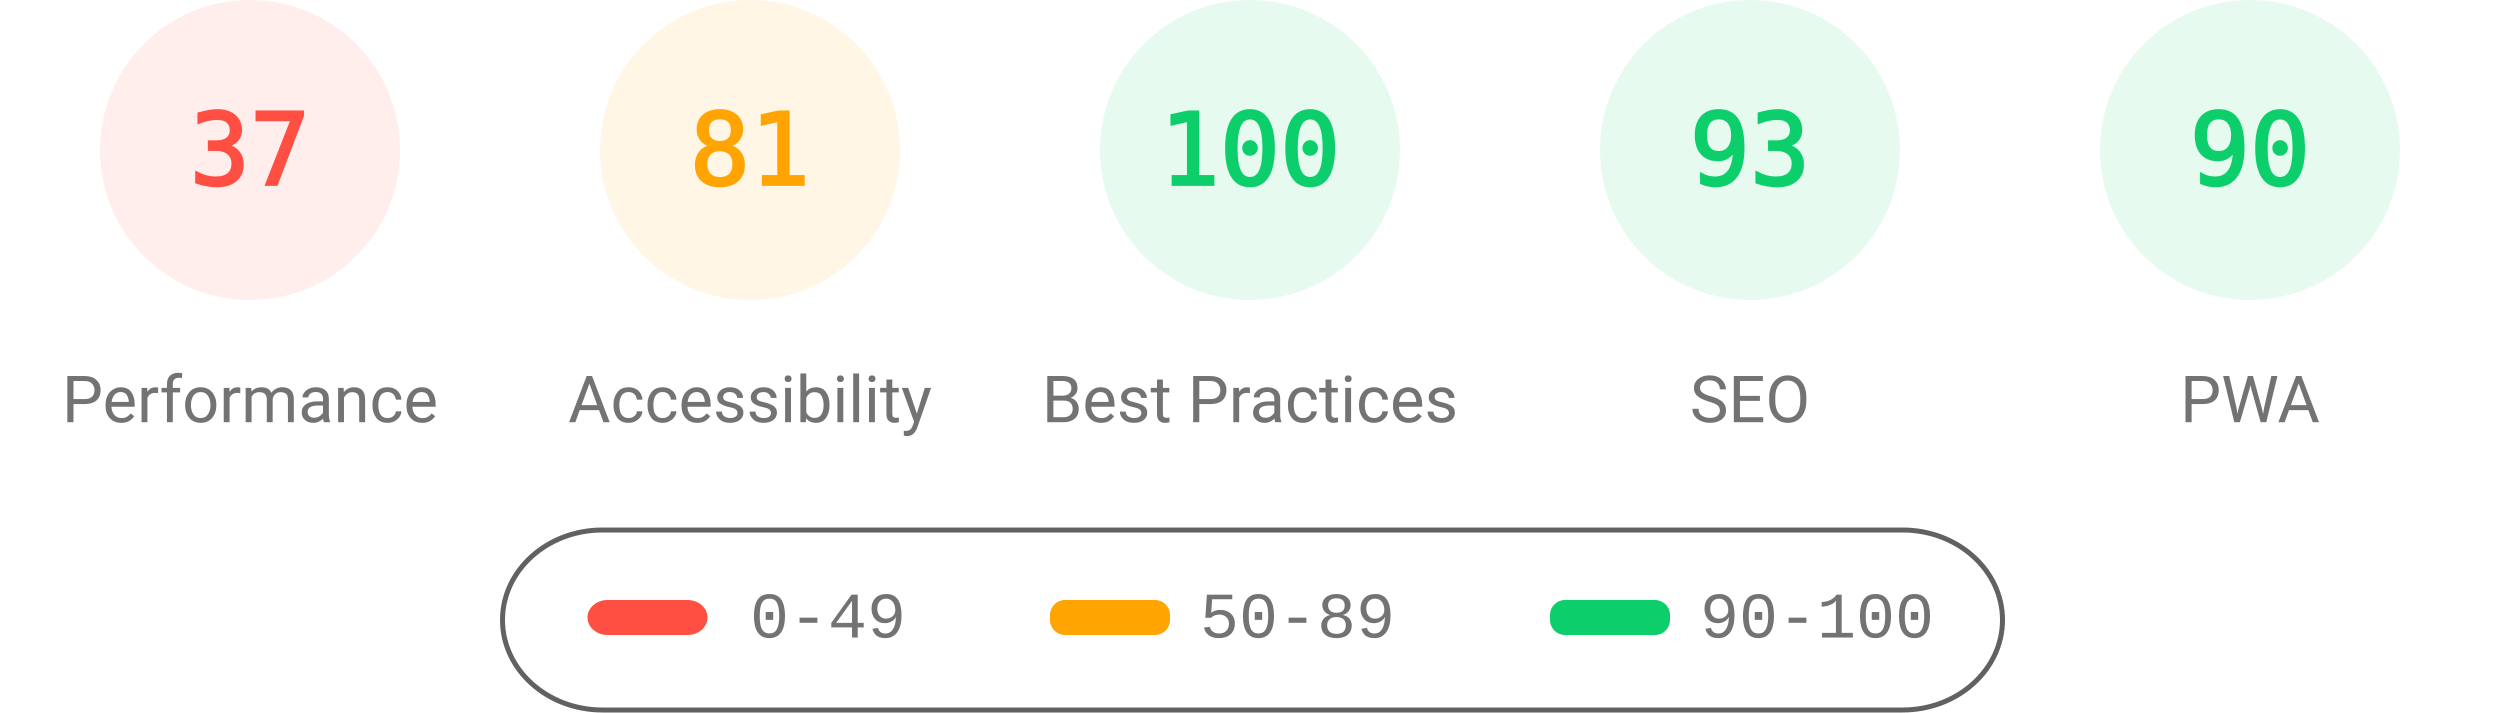
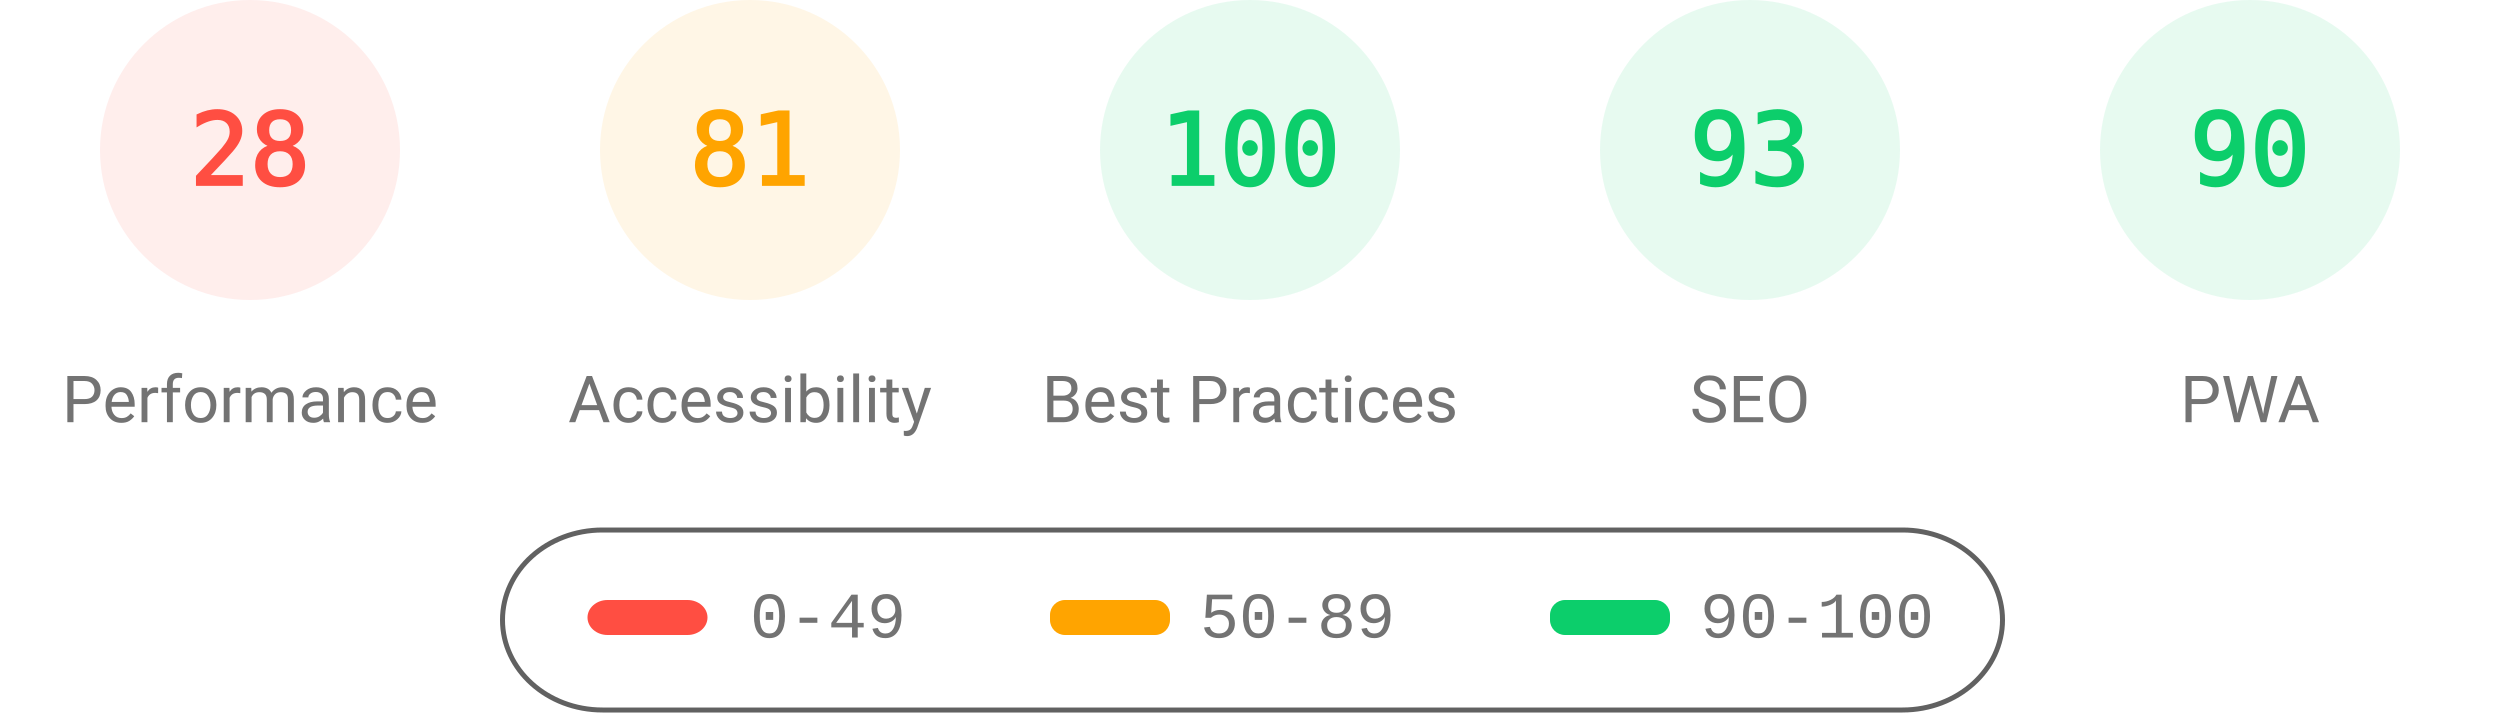
<svg xmlns="http://www.w3.org/2000/svg" fill="none" width="1000" height="285">
  <style>.gauge-base{opacity:.1}.gauge-arc{fill:none;animation-delay:250ms;stroke-linecap:round;transform:rotate(-90deg);transform-origin:100px 60px;animation:load-gauge 1s ease forwards}.guage-text{font-size:40px;font-family:monospace;text-align:center}.guage-red{color:#ff4e42;fill:#ff4e42;stroke:#ff4e42}.guage-orange{color:#ffa400;fill:#ffa400;stroke:#ffa400}.guage-green{color:#0cce6b;fill:#0cce6b;stroke:#0cce6b}.guage-undefined{color:#5c5c5c;fill:#5c5c5c;stroke:#5c5c5c}.guage-title{color:#737373;fill:#737373;stroke:none;font-size:26px;line-height:26px;font-family:Roboto,Halvetica,Arial,sans-serif}@keyframes load-gauge{from{stroke-dasharray:0 352.858}}</style>
  <svg class="guage-div guage-perf guage-red" viewBox="0 0 200 200" width="200" height="200">
    <circle class="gauge-base" r="56" cx="100" cy="60" stroke-width="8" />
-     <circle class="gauge-arc guage-arc-1" r="56" cx="100" cy="60" stroke-width="8" style="stroke-dasharray:130.187,351.858" />
-     <text class="guage-text" x="100" y="60" alignment-baseline="central" dominant-baseline="central" text-anchor="middle">37</text>
+     <circle class="gauge-arc guage-arc-1" r="56" cx="100" cy="60" stroke-width="8" style="stroke-dasharray:98.52,351.858" />
+     <text class="guage-text" x="100" y="60" alignment-baseline="central" dominant-baseline="central" text-anchor="middle">28</text>
    <text class="guage-title" x="100" y="160" alignment-baseline="central" dominant-baseline="central" text-anchor="middle">Performance</text>
  </svg>
  <svg class="guage-div guage-acc guage-orange" viewBox="0 0 200 200" width="200" height="200" x="200">
    <circle class="gauge-base" r="56" cx="100" cy="60" stroke-width="8" />
    <circle class="gauge-arc guage-arc-2" r="56" cx="100" cy="60" stroke-width="8" style="stroke-dasharray:285.005,351.858" />
    <text class="guage-text" x="100" y="60" alignment-baseline="central" dominant-baseline="central" text-anchor="middle">81</text>
    <text class="guage-title" x="100" y="160" alignment-baseline="central" dominant-baseline="central" text-anchor="middle">Accessibility</text>
  </svg>
  <svg class="guage-div guage-best guage-green" viewBox="0 0 200 200" width="200" height="200" x="400">
    <circle class="gauge-base" r="56" cx="100" cy="60" stroke-width="8" />
    <circle class="gauge-arc guage-arc-3" r="56" cx="100" cy="60" stroke-width="8" style="stroke-dasharray:351.858,351.858" />
    <text class="guage-text" x="100" y="60" alignment-baseline="central" dominant-baseline="central" text-anchor="middle">100</text>
    <text class="guage-title" x="100" y="160" alignment-baseline="central" dominant-baseline="central" text-anchor="middle">Best Practices</text>
  </svg>
  <svg class="guage-div guage-seo guage-green" viewBox="0 0 200 200" width="200" height="200" x="600">
    <circle class="gauge-base" r="56" cx="100" cy="60" stroke-width="8" />
    <circle class="gauge-arc guage-arc-4" r="56" cx="100" cy="60" stroke-width="8" style="stroke-dasharray:327.228,351.858" />
    <text class="guage-text" x="100" y="60" alignment-baseline="central" dominant-baseline="central" text-anchor="middle">93</text>
    <text class="guage-title" x="100" y="160" alignment-baseline="central" dominant-baseline="central" text-anchor="middle">SEO</text>
  </svg>
  <svg class="guage-div guage-pwa guage-green" viewBox="0 0 200 200" width="200" height="200" x="800">
    <circle class="gauge-base" r="56" cx="100" cy="60" stroke-width="8" />
    <circle class="gauge-arc guage-arc-4" r="56" cx="100" cy="60" stroke-width="8" style="stroke-dasharray:316.672,351.858" />
    <text class="guage-text" x="100" y="60" alignment-baseline="central" dominant-baseline="central" text-anchor="middle">90</text>
    <text class="guage-title" x="100" y="160" alignment-baseline="central" dominant-baseline="central" text-anchor="middle">PWA</text>
  </svg>
  <svg width="604" height="76" x="200" y="210">
    <path fill="none" id="canvas_background" d="M-1-1h604v80H-1z" />
    <rect fill-opacity="0" stroke="#616161" stroke-width="2" rx="40" id="svg_2" height="72" width="600" y="2" x="1" fill="#000" />
    <rect stroke="#000" rx="8" id="svg_3" height="14" width="48" y="30" x="35" stroke-opacity="null" stroke-width="0" fill="#ff4e42" />
    <rect stroke="#000" rx="6" id="svg_4" height="14" width="48" y="30" x="220" stroke-opacity="null" stroke-width="0" fill="#ffa400" />
    <rect stroke="#000" rx="6" id="svg_5" height="14" width="48" y="30" x="420" stroke-opacity="null" stroke-width="0" fill="#0cce6b" />
    <text xml:space="preserve" text-anchor="start" font-family="'Courier New', Courier, monospace" font-size="26" id="svg_6" y="45" x="100" stroke-opacity="null" stroke-width="0" stroke="#000" fill="#737373">0-49</text>
    <text xml:space="preserve" text-anchor="start" font-family="'Courier New', Courier, monospace" font-size="26" id="svg_7" y="45" x="280" stroke-opacity="null" stroke-width="0" stroke="#000" fill="#737373">50-89</text>
    <text xml:space="preserve" text-anchor="start" font-family="'Courier New', Courier, monospace" font-size="26" id="svg_8" y="45" x="480" stroke-opacity="null" stroke-width="0" stroke="#000" fill="#737373">90-100</text>
  </svg>
</svg>
